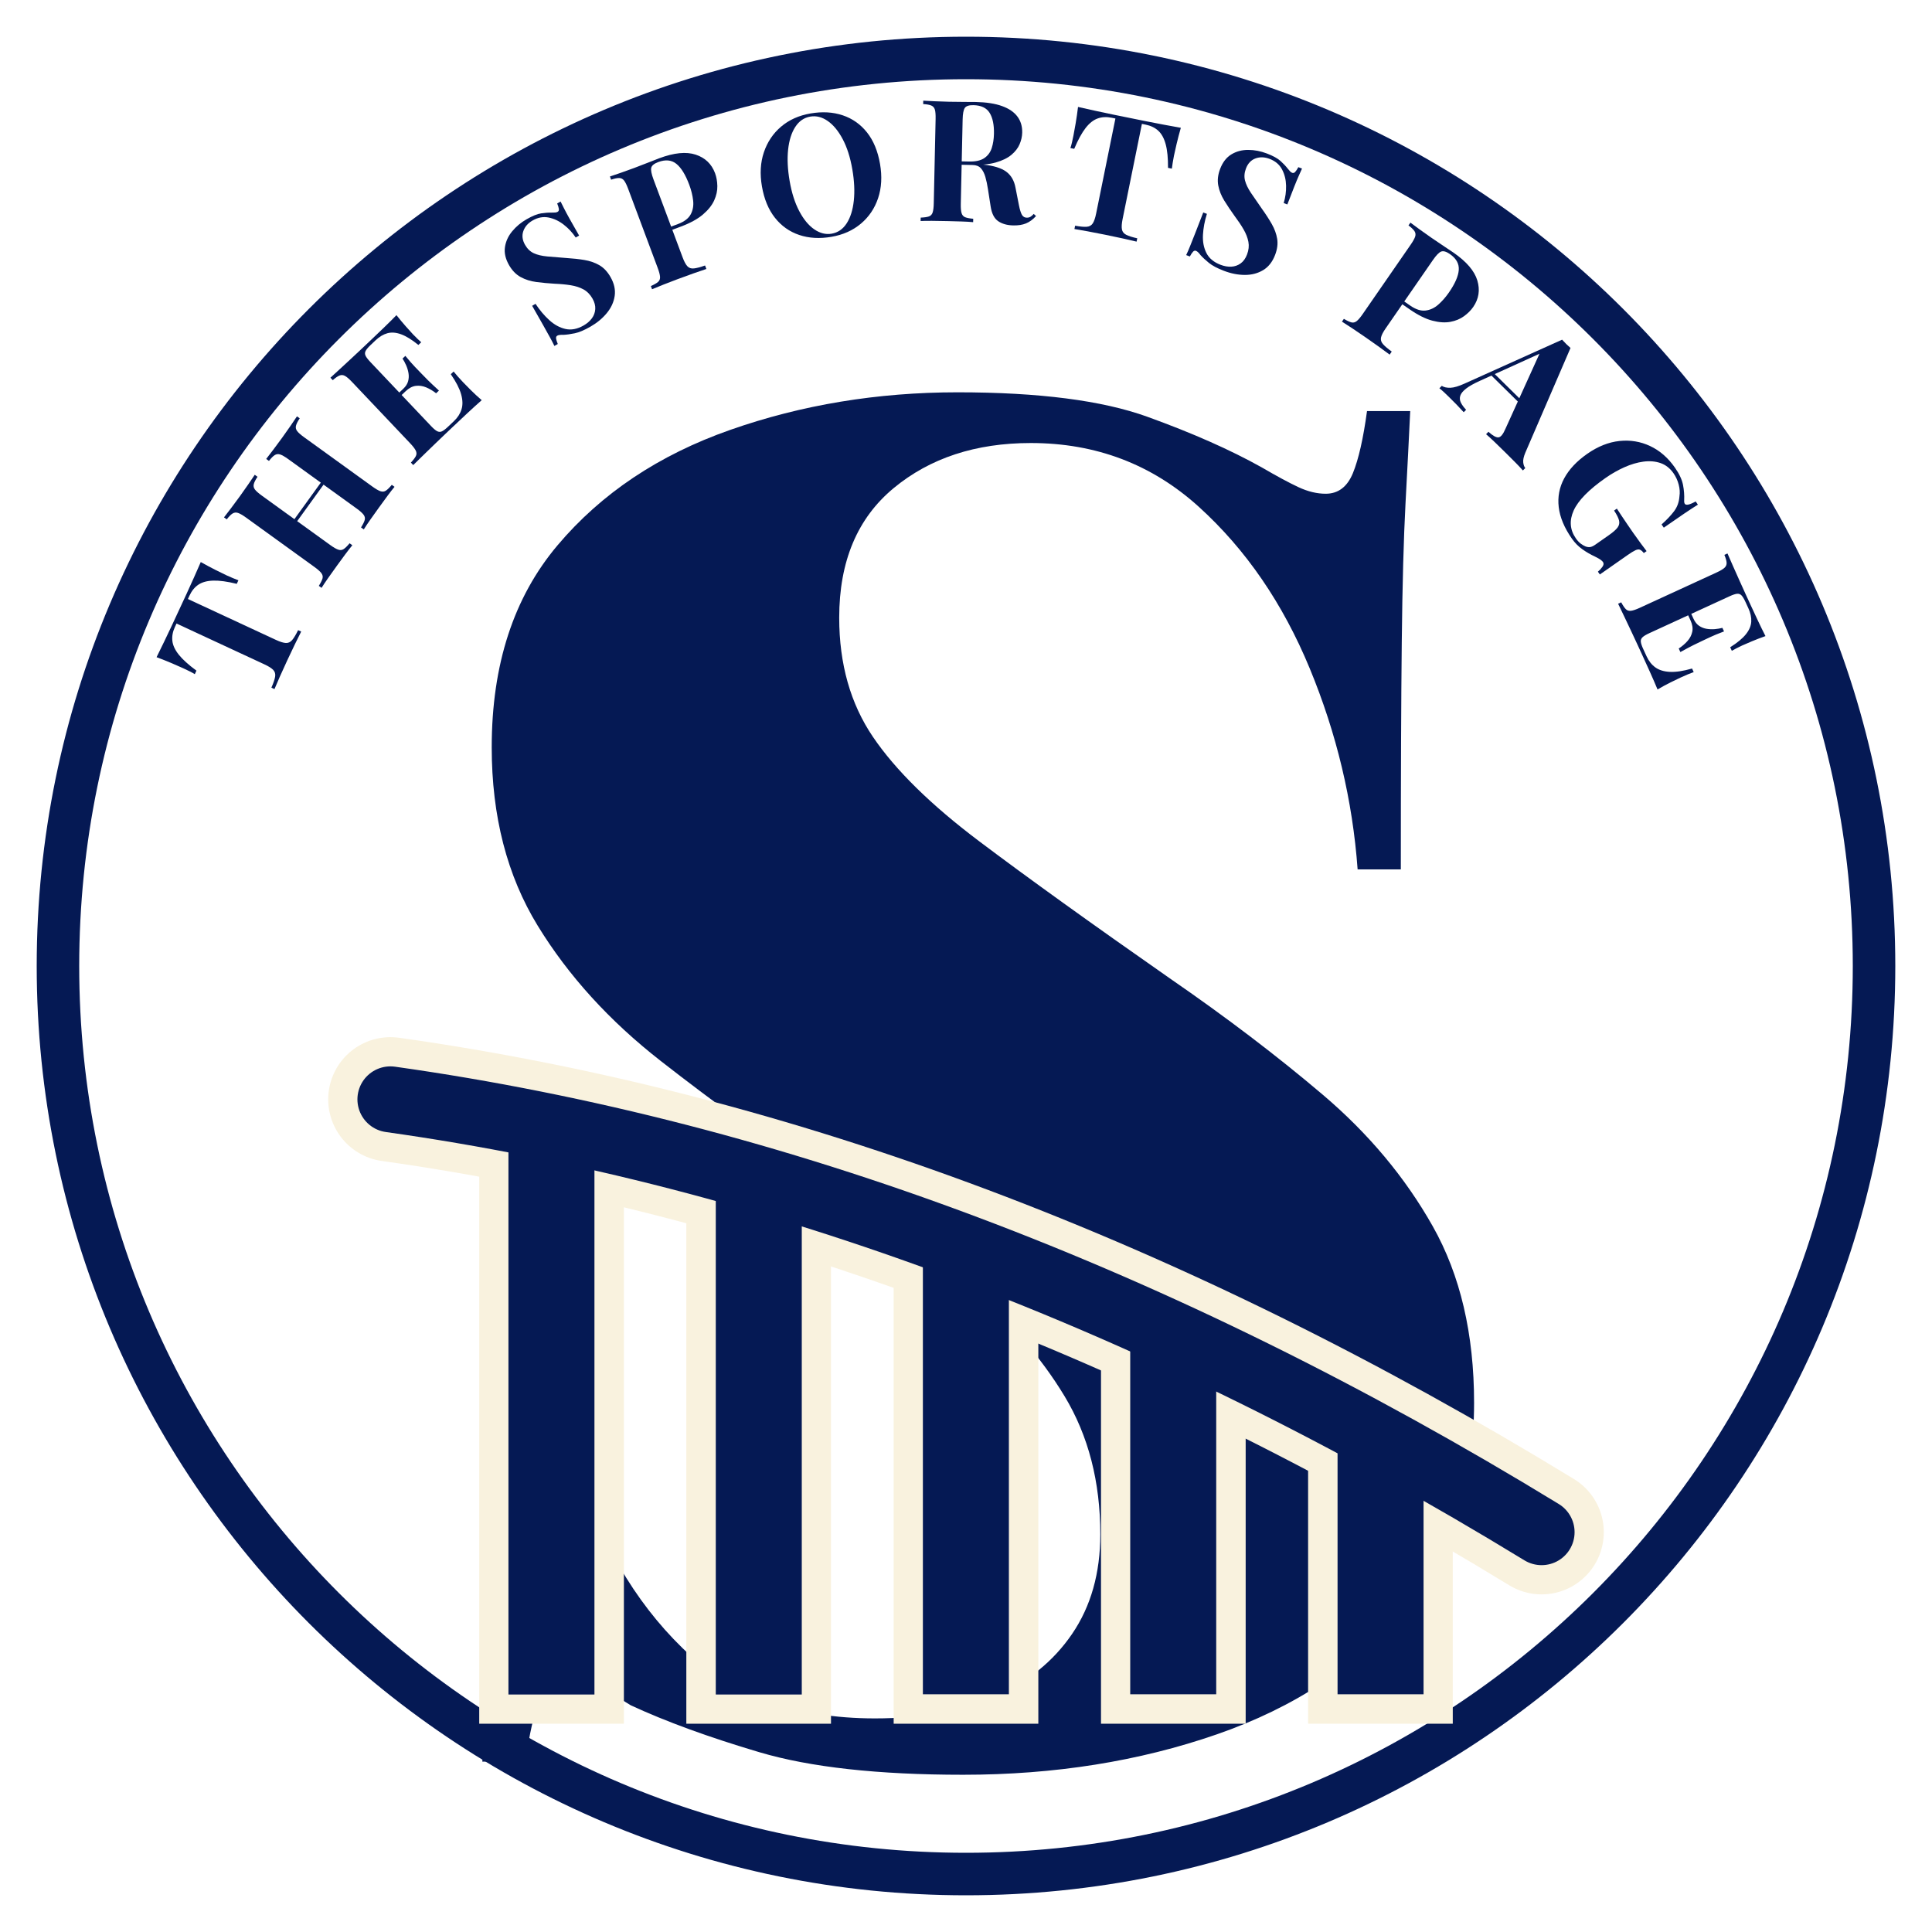
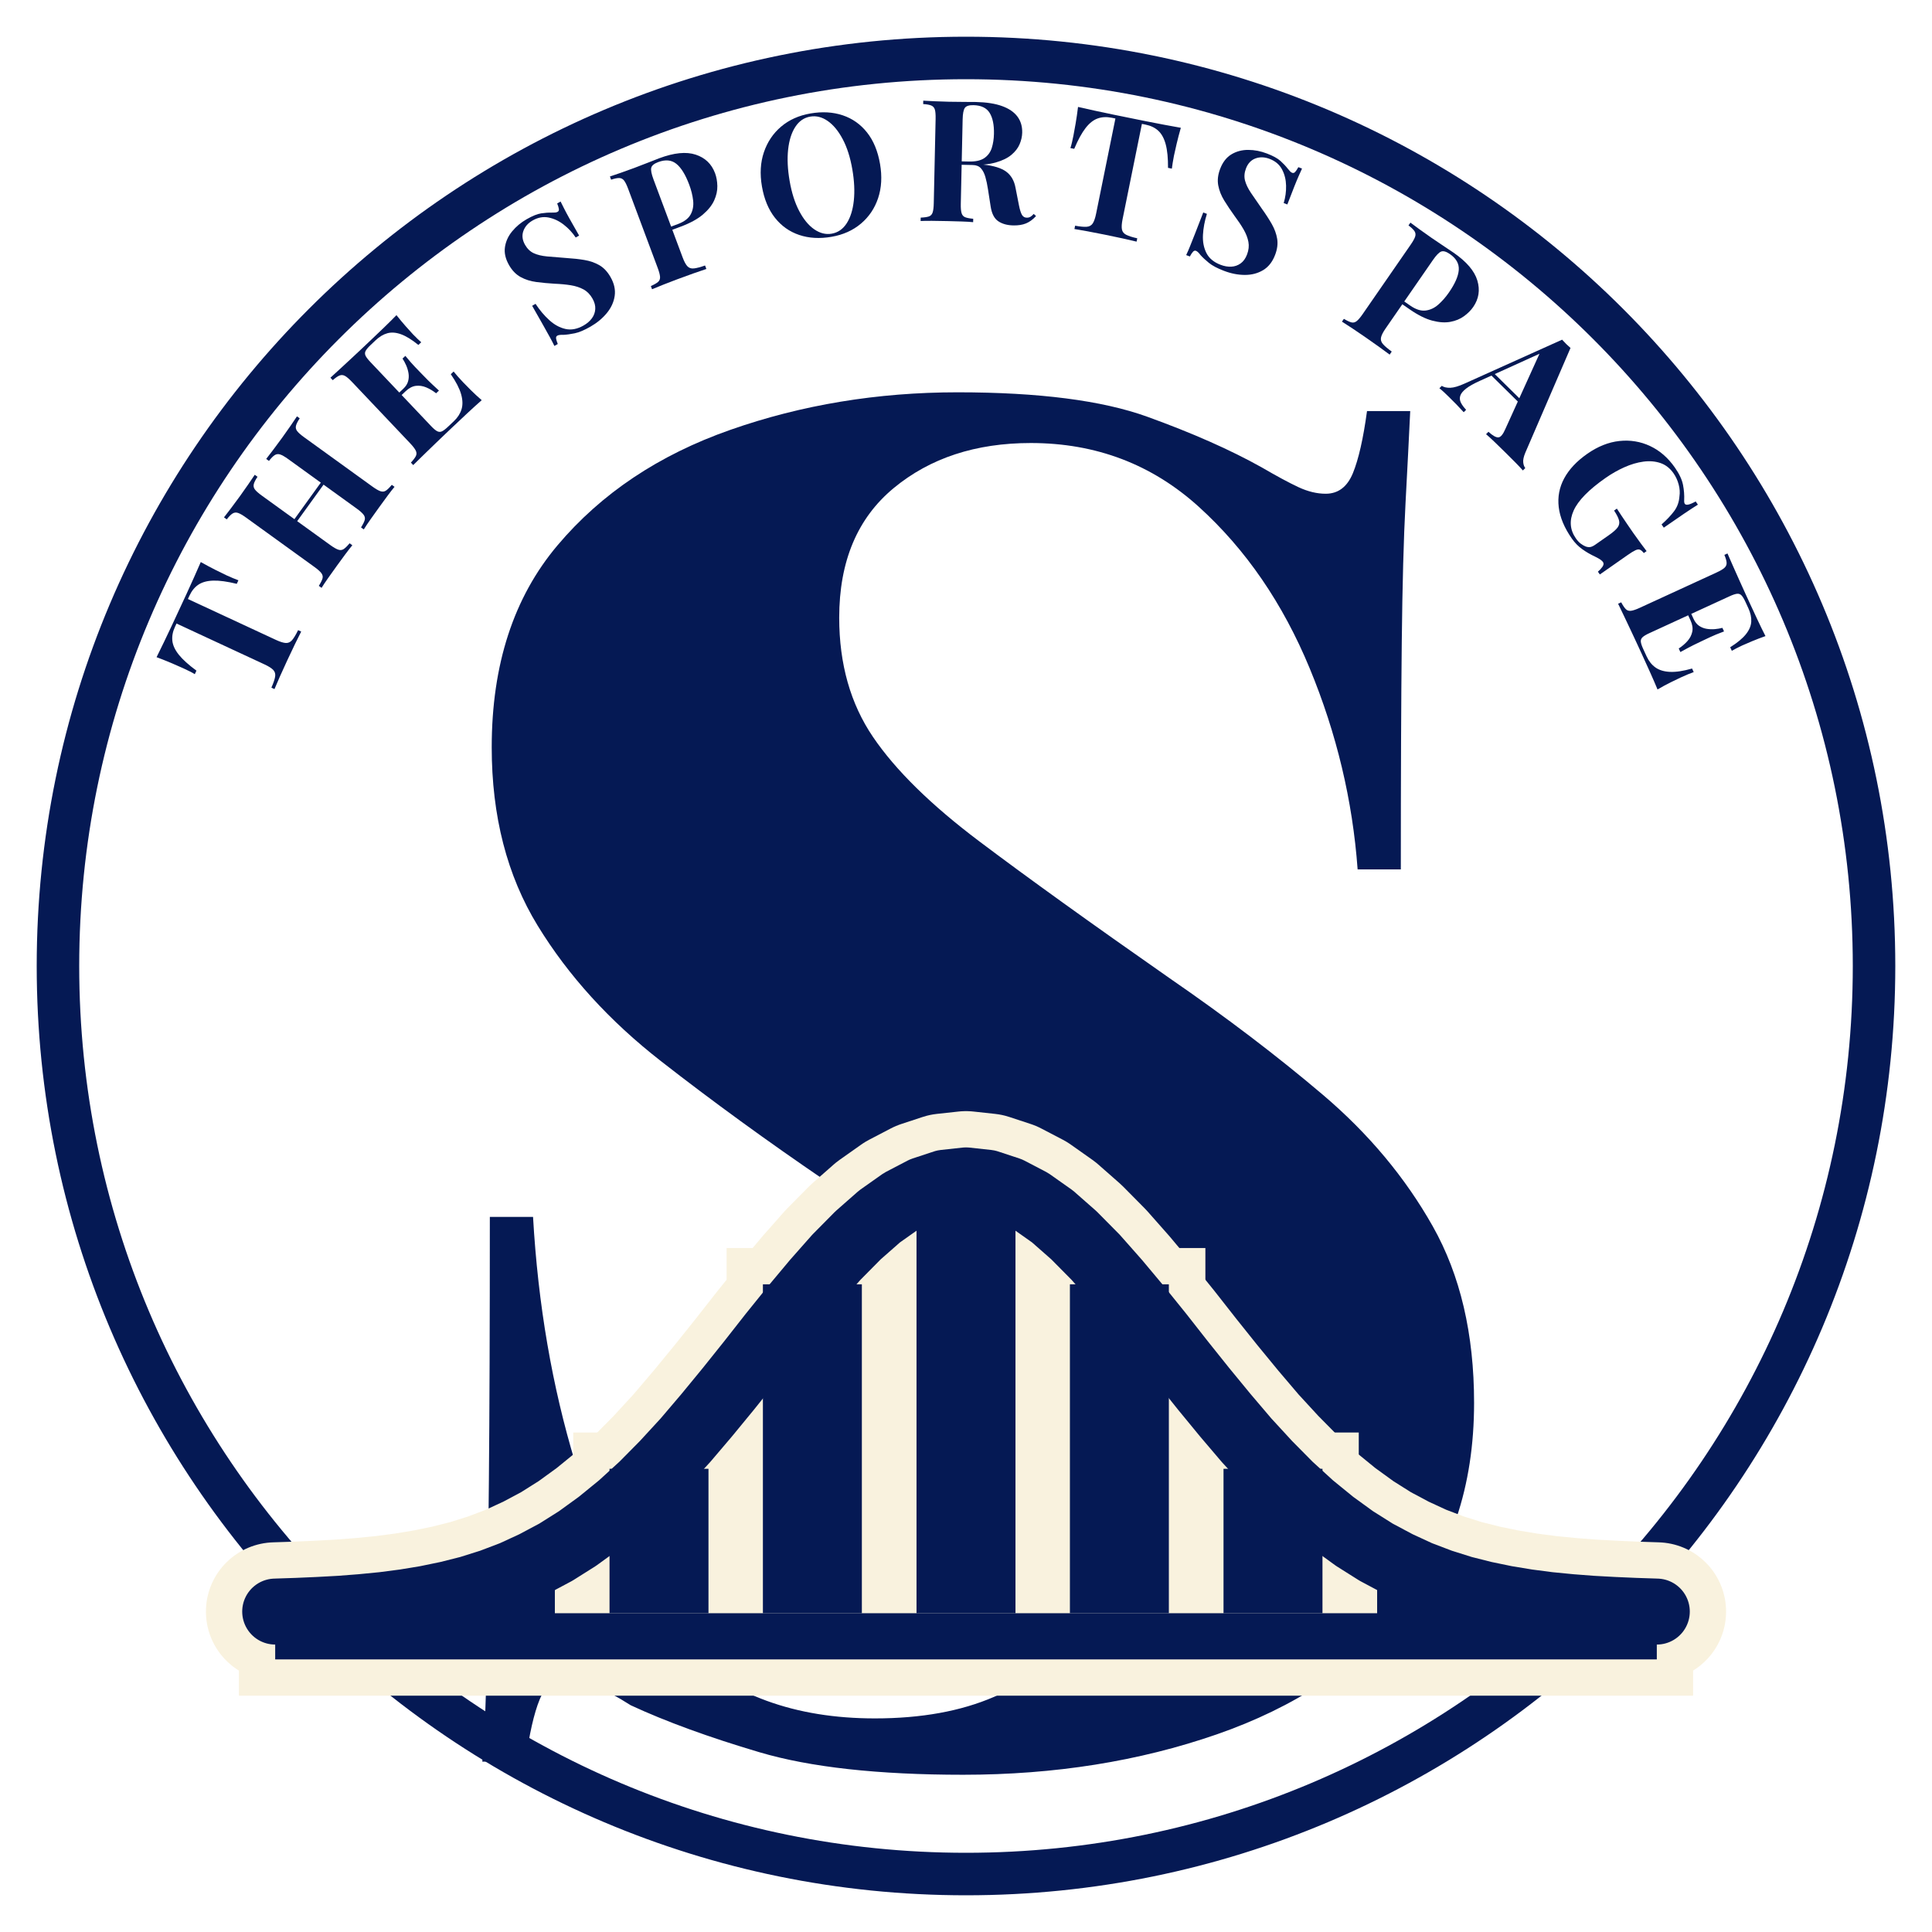
<svg xmlns="http://www.w3.org/2000/svg" width="82mm" height="82mm" viewBox="0 0 82 82">
  <circle cx="41.0" cy="41.0" r="38.540" fill="none" stroke="#051954" stroke-width="1.804" />
  <path d="M642.398 708Q638.398 657.401 636.898 610.201Q635.398 563.001 635.398 538.002Q635.398 515.802 636.398 496.002Q637.398 476.202 638.398 462.001H615.398Q598.798 546.401 574.499 595.001Q550.199 643.6 516.299 664.3Q482.4 685 435.599 685H413.398V114.2Q413.398 73.6 421.498 53.6Q429.598 33.6 452.798 27.2Q475.998 20.8 520.397 20V0Q488.998 1.4 437.298 2.2Q385.599 3 330.199 3Q275 3 226.2 2.2Q177.4 1.4 147.401 0V20Q191.801 20.8 215 27.2Q238.2 33.6 246.3 53.6Q254.4 73.6 254.4 114.2V685H232.199Q185.798 685 151.699 664.3Q117.599 643.6 93.599 595.301Q69.6 547.001 52.4 462.001H29.4Q31.4 476.202 31.9 496.002Q32.4 515.802 32.4 538.002Q32.4 563.001 30.9 610.201Q29.4 657.401 25.4 708Q71 707 125.6 706.0Q180.2 705 234.999 705.0Q289.799 705 334.399 705Q378.999 705 433.599 705.0Q488.198 705 542.998 706.0Q597.798 707 642.398 708Z" fill="#051954" transform="translate(41.000,41.000) rotate(-65.0815) translate(0,-31.570) translate(-2.771,0) scale(0.007216,-0.007216)" />
  <path d="M457.6 0V20Q489.8 22 505.736 28.0Q521.673 34 527.136 52.0Q532.6 70 532.6 106V602Q532.6 639 527.06 656.5Q521.519 674 505.36 680.5Q489.2 687 457.6 688V708Q485.4 707 528.5 706.0Q571.599 705 614.599 705Q661.034 705 701.516 706.0Q741.998 707 766.598 708V688Q734.963 687 718.68 680.5Q702.398 674 696.998 656.5Q691.598 639 691.598 602V106Q691.598 70 697.153 52.0Q702.709 34 718.913 28.0Q735.116 22 766.598 20V0Q741.998 2 701.516 2.5Q661.034 3 614.599 3Q571.599 3 528.5 2.5Q485.4 2 457.6 0ZM33.6 0V20Q65.8 22 81.737 28.0Q97.673 34 103.137 52.0Q108.601 70 108.601 106V602Q108.601 639 103.06 656.5Q97.52 674 81.36 680.5Q65.2 687 33.6 688V708Q59.522 707 101.49 706.0Q143.459 705 191.599 705Q233.799 705 274.899 706.0Q315.998 707 342.598 708V688Q310.963 687 294.681 680.5Q278.398 674 272.998 656.5Q267.598 639 267.598 602V106Q267.598 70 273.153 52.0Q278.709 34 294.913 28.0Q311.117 22 342.598 20V0Q315.998 2 274.899 2.5Q233.799 3 191.599 3Q143.459 3 101.49 2.5Q59.522 2 33.6 0ZM202.599 346V366H597.599V346Z" fill="#051954" transform="translate(41.000,41.000) rotate(-54.1592) translate(0,-31.570) translate(-3.247,0) scale(0.007216,-0.007216)" />
  <path d="M568.599 708Q564.599 664 563.099 622.901Q561.599 581.801 561.599 560.001Q561.599 540.259 562.599 522.163Q563.599 504.066 564.599 492.001H541.599Q531.999 565.401 510.799 607.701Q489.6 650 456.5 667.5Q423.4 685 377.6 685H336.598Q307.624 685 292.711 680.1Q277.798 675.2 272.698 660.325Q267.598 645.45 267.598 614V94Q267.598 63.4 272.698 48.1Q277.798 32.8 292.711 27.9Q307.624 23 336.598 23H385.599Q430.6 23 465.5 42.7Q500.4 62.4 524.799 108.999Q549.199 155.599 561.599 235.999H584.599Q581.599 203.599 581.599 151.999Q581.599 129.453 582.799 87.326Q583.999 45.2 588.599 0Q537.599 2 473.599 2.5Q409.599 3 359.599 3Q334.834 3 295.998 3.0Q257.161 3 212.134 2.5Q167.106 2 120.953 1.5Q74.8 1 33.6 0V20Q65.8 22 81.737 28.0Q97.673 34 103.137 52.0Q108.601 70 108.601 106V602Q108.601 639 103.06 656.5Q97.52 674 81.36 680.5Q65.2 687 33.6 688V708Q75.077 707 121.039 706.5Q167 706 212.052 705.5Q257.105 705 295.962 705.0Q334.82 705 359.599 705Q405.599 705 464.099 705.5Q522.599 706 568.599 708ZM412.798 366Q412.798 366 412.798 356.0Q412.798 346 412.798 346H237.598Q237.598 346 237.598 356.0Q237.598 366 237.598 366ZM441.798 498Q437.798 441 438.298 411.0Q438.798 381 438.798 356Q438.798 331 439.798 301.0Q440.798 271 444.798 214H421.798Q416.598 249 403.299 279.2Q389.999 309.4 365.199 327.7Q340.399 346 299.999 346V366Q329.999 366 350.799 378.6Q371.599 391.2 385.299 411.6Q398.999 432 407.098 454.8Q415.198 477.6 418.798 498Z" fill="#051954" transform="translate(41.000,41.000) rotate(-43.4597) translate(0,-31.570) translate(-2.648,0) scale(0.007216,-0.007216)" />
  <path d="M283.599 720.8Q342.599 720.8 374.598 708.4Q406.598 696 429.598 682Q441.598 675 449.098 671.5Q456.598 668 463.598 668Q473.598 668 478.098 679.0Q482.598 690 485.598 712H508.598Q507.598 692.6 506.098 666.4Q504.598 640.2 504.098 597.201Q503.598 554.201 503.598 484.001H480.598Q476.998 536.201 456.898 585.001Q436.798 633.8 400.498 665.4Q364.198 697 310.598 697Q262.998 697 231.798 669.8Q200.598 642.6 200.598 594.8Q200.598 554.599 220.598 526.499Q240.598 498.399 279.098 471.199Q317.598 443.999 373.397 406.4Q421.198 375 459.298 343.8Q497.398 312.6 519.998 274Q542.598 235.4 542.598 180.8Q542.598 115 508.498 71.8Q474.398 28.6 417.999 7.3Q361.599 -14 294.599 -14Q232.6 -14 195.9 -2.0Q159.2 10 133.6 23Q111.6 37 99.6 37Q89.6 37 85.1 26.0Q80.6 15 77.6 -7H54.6Q56.6 17 57.1 49.1Q57.6 81.2 58.1 132.599Q58.6 183.999 58.6 262.999H81.6Q85.6 196.999 104.1 139.599Q122.6 82.199 161.1 47.1Q199.6 12 263.6 12Q299 12 326.7 24.3Q354.4 36.6 371 61.6Q387.601 86.6 387.601 124.001Q387.601 165.601 368.401 196.701Q349.201 227.801 315.701 254.901Q282.2 282 237.6 310Q190.6 340.8 149.6 372Q108.6 403.2 84.1 443Q59.6 482.8 59.6 538.2Q59.6 601.4 91.2 641.7Q122.8 682 174.2 701.4Q225.599 720.8 283.599 720.8Z" fill="#051954" transform="translate(41.000,41.000) rotate(-29.8134) translate(0,-31.570) translate(-2.468,0) scale(0.007216,-0.007216)" />
  <path d="M33.6 708Q59.4 707 101.5 706.0Q143.599 705 185.599 705Q234.399 705 279.199 706.0Q323.999 707 342.599 707Q482.198 707 550.898 652.0Q619.597 597 619.597 510Q619.597 474 605.797 434.5Q591.998 395 558.598 361.5Q525.198 328 467.298 307.0Q409.398 286 320.599 286H218.599V306H310.599Q369.599 306 400.5 333.0Q431.4 360 442.5 404.0Q453.6 448 453.6 499Q453.6 594 425.7 641.0Q397.799 688 329.598 688Q290.798 688 279.198 671.0Q267.598 654 267.598 602V112Q267.598 73 275.698 53.8Q283.798 34.6 306.998 28.6Q330.198 22.6 374.598 21.8V0Q343.798 1.4 294.798 2.2Q245.799 3 192.199 3Q148.999 3 107.8 2.2Q66.6 1.4 33.6 0V20Q65.8 22 81.8 28.0Q97.801 34 103.201 52.0Q108.601 70 108.601 106V602Q108.601 639 103.201 656.5Q97.801 674 81.5 680.5Q65.2 687 33.6 688Z" fill="#051954" transform="translate(41.000,41.000) rotate(-20.4824) translate(0,-31.570) translate(-2.674,0) scale(0.007216,-0.007216)" />
  <path d="M396.831 722Q502.595 722 582.197 679.0Q661.798 636 705.798 555.5Q749.797 475 749.797 360Q749.797 248 704.709 164.0Q659.62 80 579.462 33.0Q499.304 -14 395.767 -14Q290.003 -14 210.401 29.0Q130.8 72 86.8 153.0Q42.8 234 42.8 348Q42.8 460 88.446 544.0Q134.091 628 213.693 675.0Q293.294 722 396.831 722ZM392.586 704Q336.799 704 295.398 659.0Q253.998 614 231.398 535.0Q208.798 456 208.798 352Q208.798 246 234.267 167.5Q259.736 89 303.335 46.5Q346.935 4 399.599 4Q455.718 4 497.159 49.0Q538.6 94 561.2 173.5Q583.8 253 583.8 356Q583.8 463 558.196 541.0Q532.592 619 489.196 661.5Q445.799 704 392.586 704Z" fill="#051954" transform="translate(41.000,41.000) rotate(-9.7828) translate(0,-31.570) translate(-3.222,0) scale(0.007216,-0.007216)" />
  <path d="M33.6 708Q59.4 707 101.5 706.0Q143.599 705 185.599 705Q234.399 705 279.199 706.0Q323.999 707 342.599 707Q436.198 707 497.498 686.4Q558.798 665.8 589.198 626.9Q619.597 588 619.597 533Q619.597 498.8 605.797 464.2Q591.998 429.6 558.598 400.5Q525.198 371.4 467.298 353.7Q409.398 336 320.599 336H224.599V356H310.599Q369.599 356 400.5 378.5Q431.4 401 442.5 438.5Q453.6 476 453.6 522Q453.6 601 425.7 644.5Q397.799 688 329.598 688Q290.798 688 279.198 671.0Q267.598 654 267.598 602V106Q267.598 70 273.298 52.0Q278.998 34 294.998 28.0Q310.998 22 342.598 20V0Q315.998 2 274.899 2.5Q233.799 3 191.599 3Q143.599 3 101.5 2.5Q59.4 2 33.6 0V20Q65.8 22 81.8 28.0Q97.801 34 103.201 52.0Q108.601 70 108.601 106V602Q108.601 639 103.201 656.5Q97.801 674 81.5 680.5Q65.2 687 33.6 688ZM222.599 353Q265.8 351.6 297.4 348.8Q329 346 352.999 343.7Q376.999 341.4 395.599 339.6Q486.598 332.2 530.498 301.2Q574.397 270.2 587.197 208.2L609.797 105Q618.597 65.2 628.797 49Q638.997 32.8 657.997 33.2Q670.797 33.6 679.598 39.4Q688.398 45.2 697.798 56.2L711.598 44Q684.598 13 653.698 -0.5Q622.799 -14 578.799 -14Q525 -14 489.8 8.9Q454.6 31.8 443.6 94L425.8 194Q418.6 235.8 408.6 267.6Q398.6 299.4 381.4 317.7Q364.199 336 332.599 336H224.599Z" fill="#051954" transform="translate(41.000,41.000) rotate(1.2507) translate(0,-31.570) translate(-2.858,0) scale(0.007216,-0.007216)" />
  <path d="M642.398 708Q638.398 657.401 636.898 610.201Q635.398 563.001 635.398 538.002Q635.398 515.802 636.398 496.002Q637.398 476.202 638.398 462.001H615.398Q598.798 546.401 574.499 595.001Q550.199 643.6 516.299 664.3Q482.4 685 435.599 685H413.398V114.2Q413.398 73.6 421.498 53.6Q429.598 33.6 452.798 27.2Q475.998 20.8 520.397 20V0Q488.998 1.4 437.298 2.2Q385.599 3 330.199 3Q275 3 226.2 2.2Q177.4 1.4 147.401 0V20Q191.801 20.8 215 27.2Q238.2 33.6 246.3 53.6Q254.4 73.6 254.4 114.2V685H232.199Q185.798 685 151.699 664.3Q117.599 643.6 93.599 595.301Q69.6 547.001 52.4 462.001H29.4Q31.4 476.202 31.9 496.002Q32.4 515.802 32.4 538.002Q32.4 563.001 30.9 610.201Q29.4 657.401 25.4 708Q71 707 125.6 706.0Q180.2 705 234.999 705.0Q289.799 705 334.399 705Q378.999 705 433.599 705.0Q488.198 705 542.998 706.0Q597.798 707 642.398 708Z" fill="#051954" transform="translate(41.000,41.000) rotate(11.4657) translate(0,-31.570) translate(-2.771,0) scale(0.007216,-0.007216)" />
  <path d="M283.599 720.8Q342.599 720.8 374.598 708.4Q406.598 696 429.598 682Q441.598 675 449.098 671.5Q456.598 668 463.598 668Q473.598 668 478.098 679.0Q482.598 690 485.598 712H508.598Q507.598 692.6 506.098 666.4Q504.598 640.2 504.098 597.201Q503.598 554.201 503.598 484.001H480.598Q476.998 536.201 456.898 585.001Q436.798 633.8 400.498 665.4Q364.198 697 310.598 697Q262.998 697 231.798 669.8Q200.598 642.6 200.598 594.8Q200.598 554.599 220.598 526.499Q240.598 498.399 279.098 471.199Q317.598 443.999 373.397 406.4Q421.198 375 459.298 343.8Q497.398 312.6 519.998 274Q542.598 235.4 542.598 180.8Q542.598 115 508.498 71.8Q474.398 28.6 417.999 7.3Q361.599 -14 294.599 -14Q232.6 -14 195.9 -2.0Q159.2 10 133.6 23Q111.6 37 99.6 37Q89.6 37 85.1 26.0Q80.6 15 77.6 -7H54.6Q56.6 17 57.1 49.1Q57.6 81.2 58.1 132.599Q58.6 183.999 58.6 262.999H81.6Q85.6 196.999 104.1 139.599Q122.6 82.199 161.1 47.1Q199.6 12 263.6 12Q299 12 326.7 24.3Q354.4 36.6 371 61.6Q387.601 86.6 387.601 124.001Q387.601 165.601 368.401 196.701Q349.201 227.801 315.701 254.901Q282.2 282 237.6 310Q190.6 340.8 149.6 372Q108.6 403.2 84.1 443Q59.6 482.8 59.6 538.2Q59.6 601.4 91.2 641.7Q122.8 682 174.2 701.4Q225.599 720.8 283.599 720.8Z" fill="#051954" transform="translate(41.000,41.000) rotate(20.9735) translate(0,-31.570) translate(-2.468,0) scale(0.007216,-0.007216)" />
  <path d="M33.6 708Q59.4 707 101.5 706.0Q143.599 705 185.599 705Q234.399 705 279.199 706.0Q323.999 707 342.599 707Q482.198 707 550.898 652.0Q619.597 597 619.597 510Q619.597 474 605.797 434.5Q591.998 395 558.598 361.5Q525.198 328 467.298 307.0Q409.398 286 320.599 286H218.599V306H310.599Q369.599 306 400.5 333.0Q431.4 360 442.5 404.0Q453.6 448 453.6 499Q453.6 594 425.7 641.0Q397.799 688 329.598 688Q290.798 688 279.198 671.0Q267.598 654 267.598 602V112Q267.598 73 275.698 53.8Q283.798 34.6 306.998 28.6Q330.198 22.6 374.598 21.8V0Q343.798 1.4 294.798 2.2Q245.799 3 192.199 3Q148.999 3 107.8 2.2Q66.6 1.4 33.6 0V20Q65.8 22 81.8 28.0Q97.801 34 103.201 52.0Q108.601 70 108.601 106V602Q108.601 639 103.201 656.5Q97.801 674 81.5 680.5Q65.2 687 33.6 688Z" fill="#051954" transform="translate(41.000,41.000) rotate(34.6656) translate(0,-31.570) translate(-2.674,0) scale(0.007216,-0.007216)" />
  <path d="M367.998 710 610.798 84Q625.198 48.4 642.398 34.7Q659.598 21 673.798 20V0Q644.199 2 603.799 2.5Q563.4 3 521.8 3Q475.601 3 435.001 2.5Q394.401 2 369.801 0V20Q420.801 22 434.501 37.5Q448.201 53 428.201 104L257.801 568.601L276.201 594.801L123.8 198.599Q102.4 143.599 97.9 108.899Q93.4 74.2 102.8 55.2Q112.2 36.2 133.6 28.6Q155 21 185.4 20V0Q152 2 122.1 2.5Q92.2 3 60.8 3Q39.4 3 19.5 2.5Q-0.4 2 -15.4 0V20Q6.4 24.4 28.3 47.1Q50.2 69.8 71.4 124.999L298.6 710Q314.6 708.8 333.299 708.8Q351.999 708.8 367.998 710ZM437.8 288V268H139.8L149.8 288Z" fill="#051954" transform="translate(41.000,41.000) rotate(44.5401) translate(0,-31.570) translate(-2.767,0) scale(0.007216,-0.007216)" />
  <path d="M404.799 722Q472.799 722 515.799 702.8Q558.798 683.6 593.198 657Q604.999 647.6 613.198 647.6Q632.198 647.6 638.198 708H661.198Q659.198 669.2 658.198 613.5Q657.198 557.8 657.198 466H634.198Q627.198 526 612.699 570.7Q598.199 615.399 559 646.999Q534.799 670.2 499.199 683.2Q463.598 696.2 427.998 696.2Q373.198 696.2 334.198 667.5Q295.198 638.801 270.098 590.101Q244.998 541.401 233.097 479.901Q221.197 418.401 221.197 352.4Q221.197 172.4 270.798 89.2Q320.398 6 412.999 6Q437 6 454.8 12Q472.6 18 484 25.6Q498.201 35.601 503.201 47.401Q508.201 59.201 508.201 77.601V176Q508.201 221.8 500.501 244.2Q492.801 266.6 471.001 274.8Q449.201 283 407.201 284V304Q428.201 303 457.6 302.5Q487 302 519.2 301.5Q551.4 301 578.199 301Q620.199 301 655.099 302.0Q689.998 303 712.198 304V284Q693.198 283 683.398 277.0Q673.598 271 670.398 253.0Q667.198 235 667.198 198V0H647.198Q646.198 17 639.398 37.0Q632.598 57 617.798 57Q610.598 57 599.498 53.4Q588.399 49.8 563.799 36.4Q527.199 15 486.299 0.5Q445.399 -14 399.999 -14Q283.8 -14 204 28.8Q124.2 71.6 83.7 152.2Q43.2 232.8 43.2 345.6Q43.2 459.6 89.7 544.0Q136.2 628.4 217.7 675.2Q299.199 722 404.799 722Z" fill="#051954" transform="translate(41.000,41.000) rotate(55.0301) translate(0,-31.570) translate(-3.013,0) scale(0.007216,-0.007216)" />
  <path d="M568.599 708Q564.599 664 563.099 622.901Q561.599 581.801 561.599 560.001Q561.599 540.259 562.599 522.163Q563.599 504.066 564.599 492.001H541.599Q531.999 565.401 510.799 607.701Q489.6 650 456.5 667.5Q423.4 685 377.6 685H336.598Q307.624 685 292.711 680.1Q277.798 675.2 272.698 660.325Q267.598 645.45 267.598 614V94Q267.598 63.4 272.698 48.1Q277.798 32.8 292.711 27.9Q307.624 23 336.598 23H385.599Q430.6 23 465.5 42.7Q500.4 62.4 524.799 108.999Q549.199 155.599 561.599 235.999H584.599Q581.599 203.599 581.599 151.999Q581.599 129.453 582.799 87.326Q583.999 45.2 588.599 0Q537.599 2 473.599 2.5Q409.599 3 359.599 3Q334.834 3 295.998 3.0Q257.161 3 212.134 2.5Q167.106 2 120.953 1.5Q74.8 1 33.6 0V20Q65.8 22 81.737 28.0Q97.673 34 103.137 52.0Q108.601 70 108.601 106V602Q108.601 639 103.06 656.5Q97.52 674 81.36 680.5Q65.2 687 33.6 688V708Q75.077 707 121.039 706.5Q167 706 212.052 705.5Q257.105 705 295.962 705.0Q334.82 705 359.599 705Q405.599 705 464.099 705.5Q522.599 706 568.599 708ZM412.798 366Q412.798 366 412.798 356.0Q412.798 346 412.798 346H237.598Q237.598 346 237.598 356.0Q237.598 366 237.598 366ZM441.798 498Q437.798 441 438.298 411.0Q438.798 381 438.798 356Q438.798 331 439.798 301.0Q440.798 271 444.798 214H421.798Q416.598 249 403.299 279.2Q389.999 309.4 365.199 327.7Q340.399 346 299.999 346V366Q329.999 366 350.799 378.6Q371.599 391.2 385.299 411.6Q398.999 432 407.098 454.8Q415.198 477.6 418.798 498Z" fill="#051954" transform="translate(41.000,41.000) rotate(65.3041) translate(0,-31.570) translate(-2.648,0) scale(0.007216,-0.007216)" />
  <path d="M302 722Q367 722 403.0 709.0Q439 696 464 682Q476 675 483.5 671.5Q491 668 498 668Q508 668 512.5 679.0Q517 690 520 712H543Q542 691 540.5 663.0Q539 635 538.5 589.0Q538 543 538 468H515Q511 523 489.5 575.0Q468 627 430.5 661.0Q393 695 341 695Q297 695 268.0 671.0Q239 647 239 602Q239 565 257.0 538.5Q275 512 313.5 483.0Q352 454 415 410Q460 379 496.5 348.0Q533 317 555.0 278.0Q577 239 577 184Q577 117 539.5 73.0Q502 29 440.0 7.5Q378 -14 305 -14Q237 -14 196.5 -2.0Q156 10 128 23Q106 37 94 37Q84 37 79.5 26.0Q75 15 72 -7H49Q51 19 51.5 53.5Q52 88 52.5 143.0Q53 198 53 283H76Q80 213 98.5 152.0Q117 91 155.5 53.5Q194 16 258 16Q295 16 321.5 27.5Q348 39 363.0 61.0Q378 83 378 114Q378 156 359.0 187.5Q340 219 307.5 246.5Q275 274 232 302Q185 334 144.0 366.0Q103 398 78.5 438.0Q54 478 54 533Q54 599 89.0 640.5Q124 682 181.0 702.0Q238 722 302 722Z" fill="#051954" transform="translate(16.565,74.210) scale(0.079722,-0.079722)" />
-   <rect x="20.34" y="46.61" width="6.14" height="26.55" fill="#f9f2de" />
-   <rect x="29.13" y="48.80" width="6.14" height="24.36" fill="#f9f2de" />
-   <rect x="37.93" y="51.73" width="6.14" height="21.43" fill="#f9f2de" />
-   <rect x="46.73" y="55.41" width="6.14" height="17.75" fill="#f9f2de" />
-   <rect x="55.52" y="59.83" width="6.14" height="13.33" fill="#f9f2de" />
-   <path d="M16.57,46.66 Q41.00,50.10 65.43,65.03" stroke="#f9f2de" stroke-width="5.28" stroke-linecap="round" fill="none" />
-   <rect x="21.58" y="47.85" width="3.65" height="24.07" fill="#051954" />
-   <rect x="30.38" y="50.04" width="3.65" height="21.88" fill="#051954" />
-   <rect x="39.17" y="52.97" width="3.65" height="18.94" fill="#051954" />
-   <rect x="47.97" y="56.65" width="3.65" height="15.26" fill="#051954" />
-   <rect x="56.77" y="61.07" width="3.65" height="10.84" fill="#051954" />
-   <path d="M16.57,46.66 Q41.00,50.10 65.43,65.03" stroke="#051954" stroke-width="2.80" stroke-linecap="round" fill="none" />
+   <rect x="11.30" y="66.70" width="7.28" height="4.80" fill="#f9f2de" />
+   <rect x="17.81" y="65.38" width="7.28" height="4.80" fill="#f9f2de" />
+   <rect x="24.33" y="60.80" width="7.28" height="9.21" fill="#f9f2de" />
+   <rect x="30.84" y="52.97" width="7.28" height="17.04" fill="#f9f2de" />
+   <rect x="37.36" y="48.56" width="7.28" height="21.45" fill="#f9f2de" />
+   <rect x="43.88" y="52.97" width="7.28" height="17.04" fill="#f9f2de" />
+   <rect x="50.39" y="60.80" width="7.28" height="9.21" fill="#f9f2de" />
+   <rect x="56.91" y="65.38" width="7.28" height="4.80" fill="#f9f2de" />
+   <rect x="63.42" y="66.70" width="7.28" height="4.80" fill="#f9f2de" />
+   <rect x="10.14" y="66.93" width="61.72" height="5.04" fill="#f9f2de" />
+   <path d="M11.68,68.40 L12.59,68.37 L13.51,68.33 L14.43,68.28 L15.34,68.21 L16.26,68.12 L17.18,68.00 L18.09,67.85 L19.01,67.66 L19.92,67.43 L20.84,67.14 L21.76,66.79 L22.67,66.37 L23.59,65.88 L24.51,65.30 L25.42,64.64 L26.34,63.89 L27.26,63.05 L28.17,62.13 L29.09,61.13 L30.00,60.06 L30.92,58.94 L31.84,57.79 L32.75,56.63 L33.67,55.49 L34.59,54.39 L35.50,53.36 L36.42,52.43 L37.33,51.63 L38.25,50.98 L39.17,50.50 L40.08,50.20 L41.00,50.10 L41.92,50.20 L42.83,50.50 L43.75,50.98 L44.67,51.63 L45.58,52.43 L46.50,53.36 L47.41,54.39 L48.33,55.49 L49.25,56.63 L50.16,57.79 L51.08,58.94 L52.00,60.06 L52.91,61.13 L53.83,62.13 L54.74,63.05 L55.66,63.89 L56.58,64.64 L57.49,65.30 L58.41,65.88 L59.33,66.37 L60.24,66.79 L61.16,67.14 L62.08,67.43 L62.99,67.66 L63.91,67.85 L64.82,68.00 L65.74,68.12 L66.66,68.21 L67.57,68.28 L68.49,68.33 L69.41,68.37 L70.32,68.40" stroke="#f9f2de" stroke-width="5.88" stroke-linecap="round" stroke-linejoin="round" fill="none" />
+   <rect x="12.83" y="68.24" width="4.20" height="1.72" fill="#051954" />
+   <rect x="19.35" y="66.92" width="4.20" height="1.72" fill="#051954" />
+   <rect x="25.87" y="62.34" width="4.20" height="6.13" fill="#051954" />
+   <rect x="32.38" y="54.51" width="4.20" height="13.96" fill="#051954" />
+   <rect x="38.90" y="50.10" width="4.20" height="18.37" fill="#051954" />
+   <rect x="45.41" y="54.51" width="4.20" height="13.96" fill="#051954" />
+   <rect x="51.93" y="62.34" width="4.20" height="6.13" fill="#051954" />
+   <rect x="58.45" y="66.92" width="4.20" height="1.72" fill="#051954" />
+   <rect x="64.96" y="68.24" width="4.20" height="1.72" fill="#051954" />
+   <rect x="11.68" y="68.47" width="58.64" height="1.96" fill="#051954" />
+   <path d="M11.68,68.40 L12.59,68.37 L13.51,68.33 L14.43,68.28 L15.34,68.21 L16.26,68.12 L17.18,68.00 L18.09,67.85 L19.01,67.66 L19.92,67.43 L20.84,67.14 L21.76,66.79 L22.67,66.37 L23.59,65.88 L24.51,65.30 L25.42,64.64 L26.34,63.89 L27.26,63.05 L28.17,62.13 L29.09,61.13 L30.00,60.06 L30.92,58.94 L31.84,57.79 L32.75,56.63 L33.67,55.49 L34.59,54.39 L35.50,53.36 L36.42,52.43 L37.33,51.63 L38.25,50.98 L39.17,50.50 L40.08,50.20 L41.00,50.10 L41.92,50.20 L42.83,50.50 L43.75,50.98 L44.67,51.63 L45.58,52.43 L46.50,53.36 L47.41,54.39 L48.33,55.49 L49.25,56.63 L50.16,57.79 L51.08,58.94 L52.00,60.06 L52.91,61.13 L53.83,62.13 L54.74,63.05 L55.66,63.89 L56.58,64.64 L57.49,65.30 L58.41,65.88 L59.33,66.37 L60.24,66.79 L61.16,67.14 L62.08,67.43 L62.99,67.66 L63.91,67.85 L64.82,68.00 L65.74,68.12 L66.66,68.21 L67.57,68.28 L68.49,68.33 L69.41,68.37 L70.32,68.40" stroke="#051954" stroke-width="2.80" stroke-linecap="round" stroke-linejoin="round" fill="none" />
</svg>
